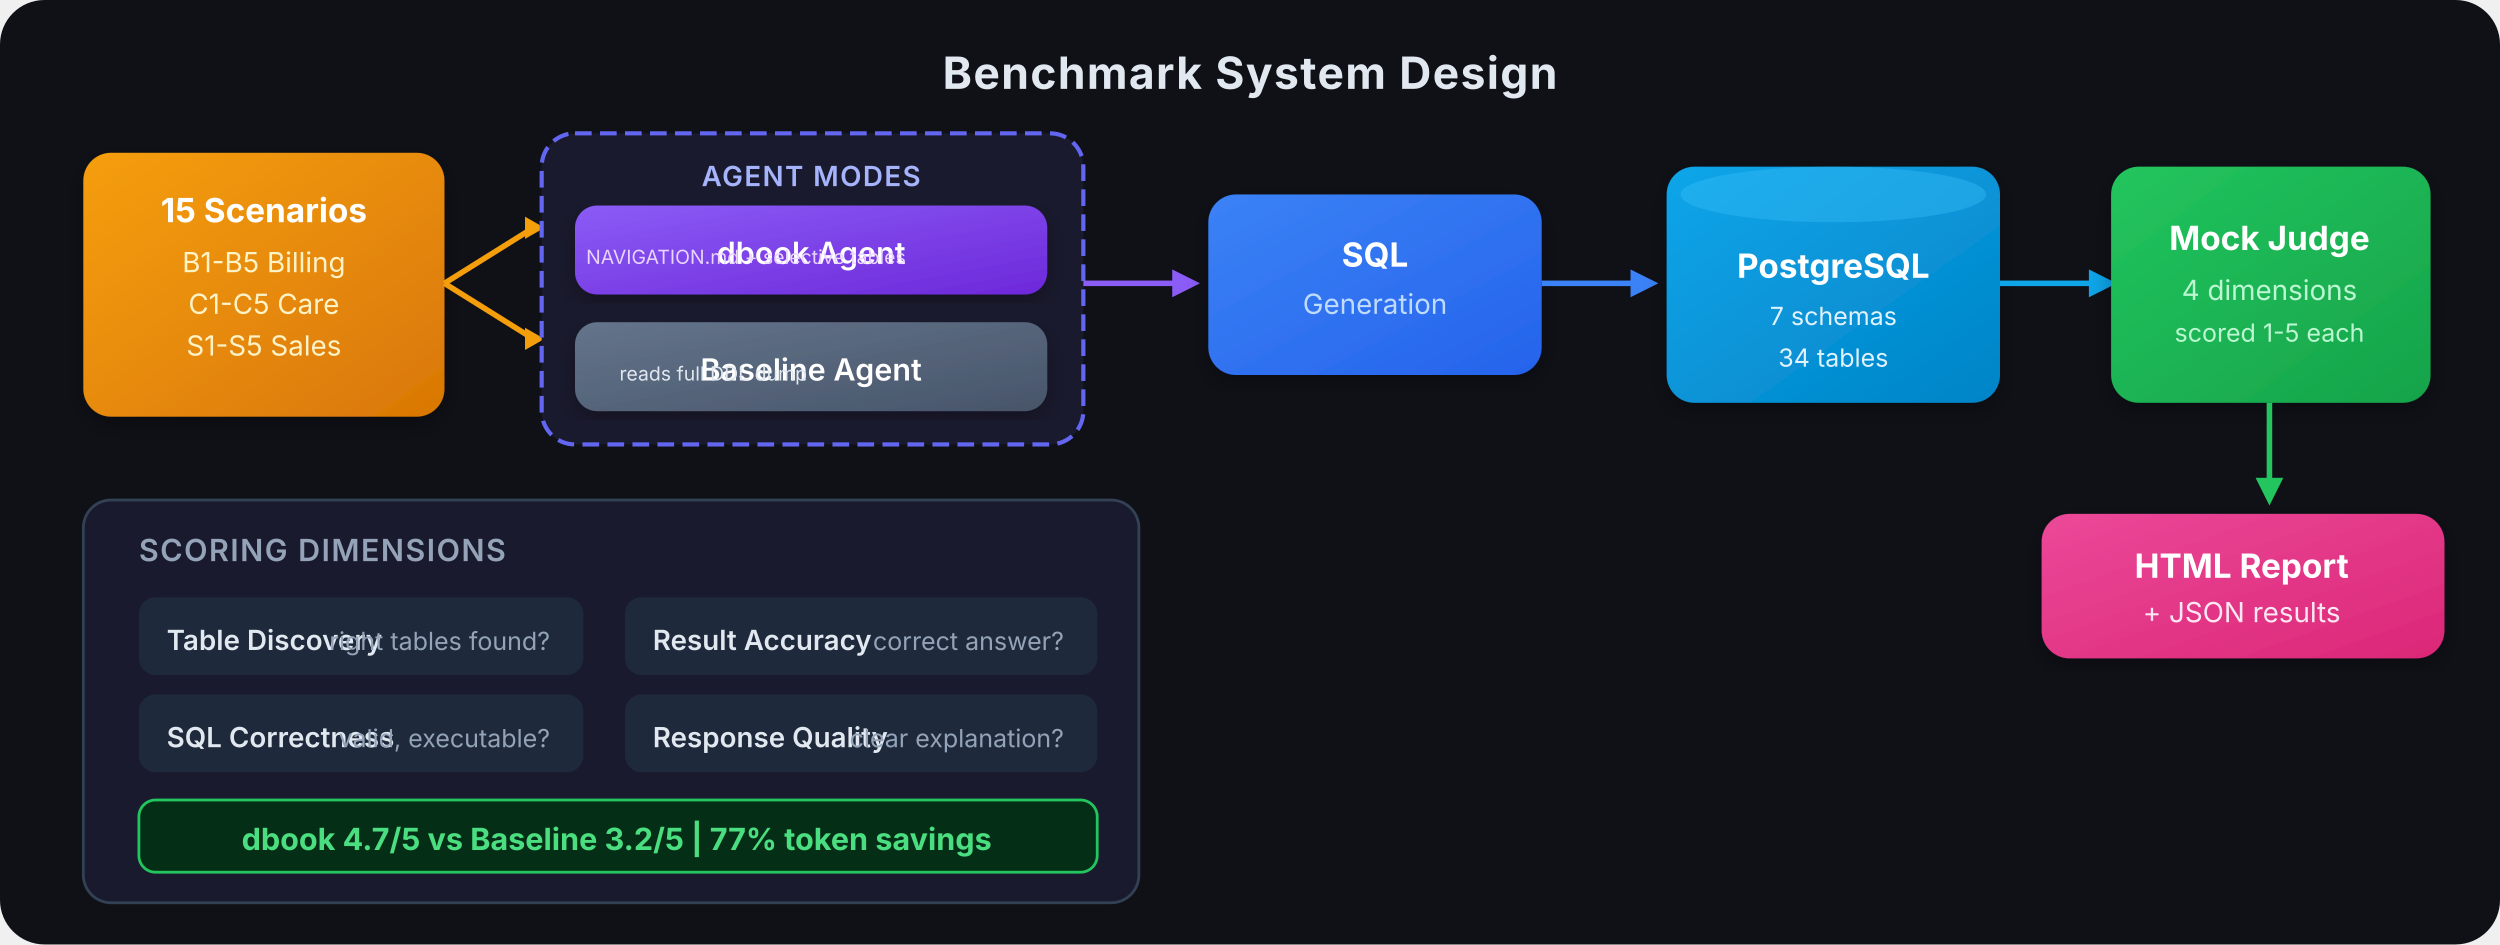
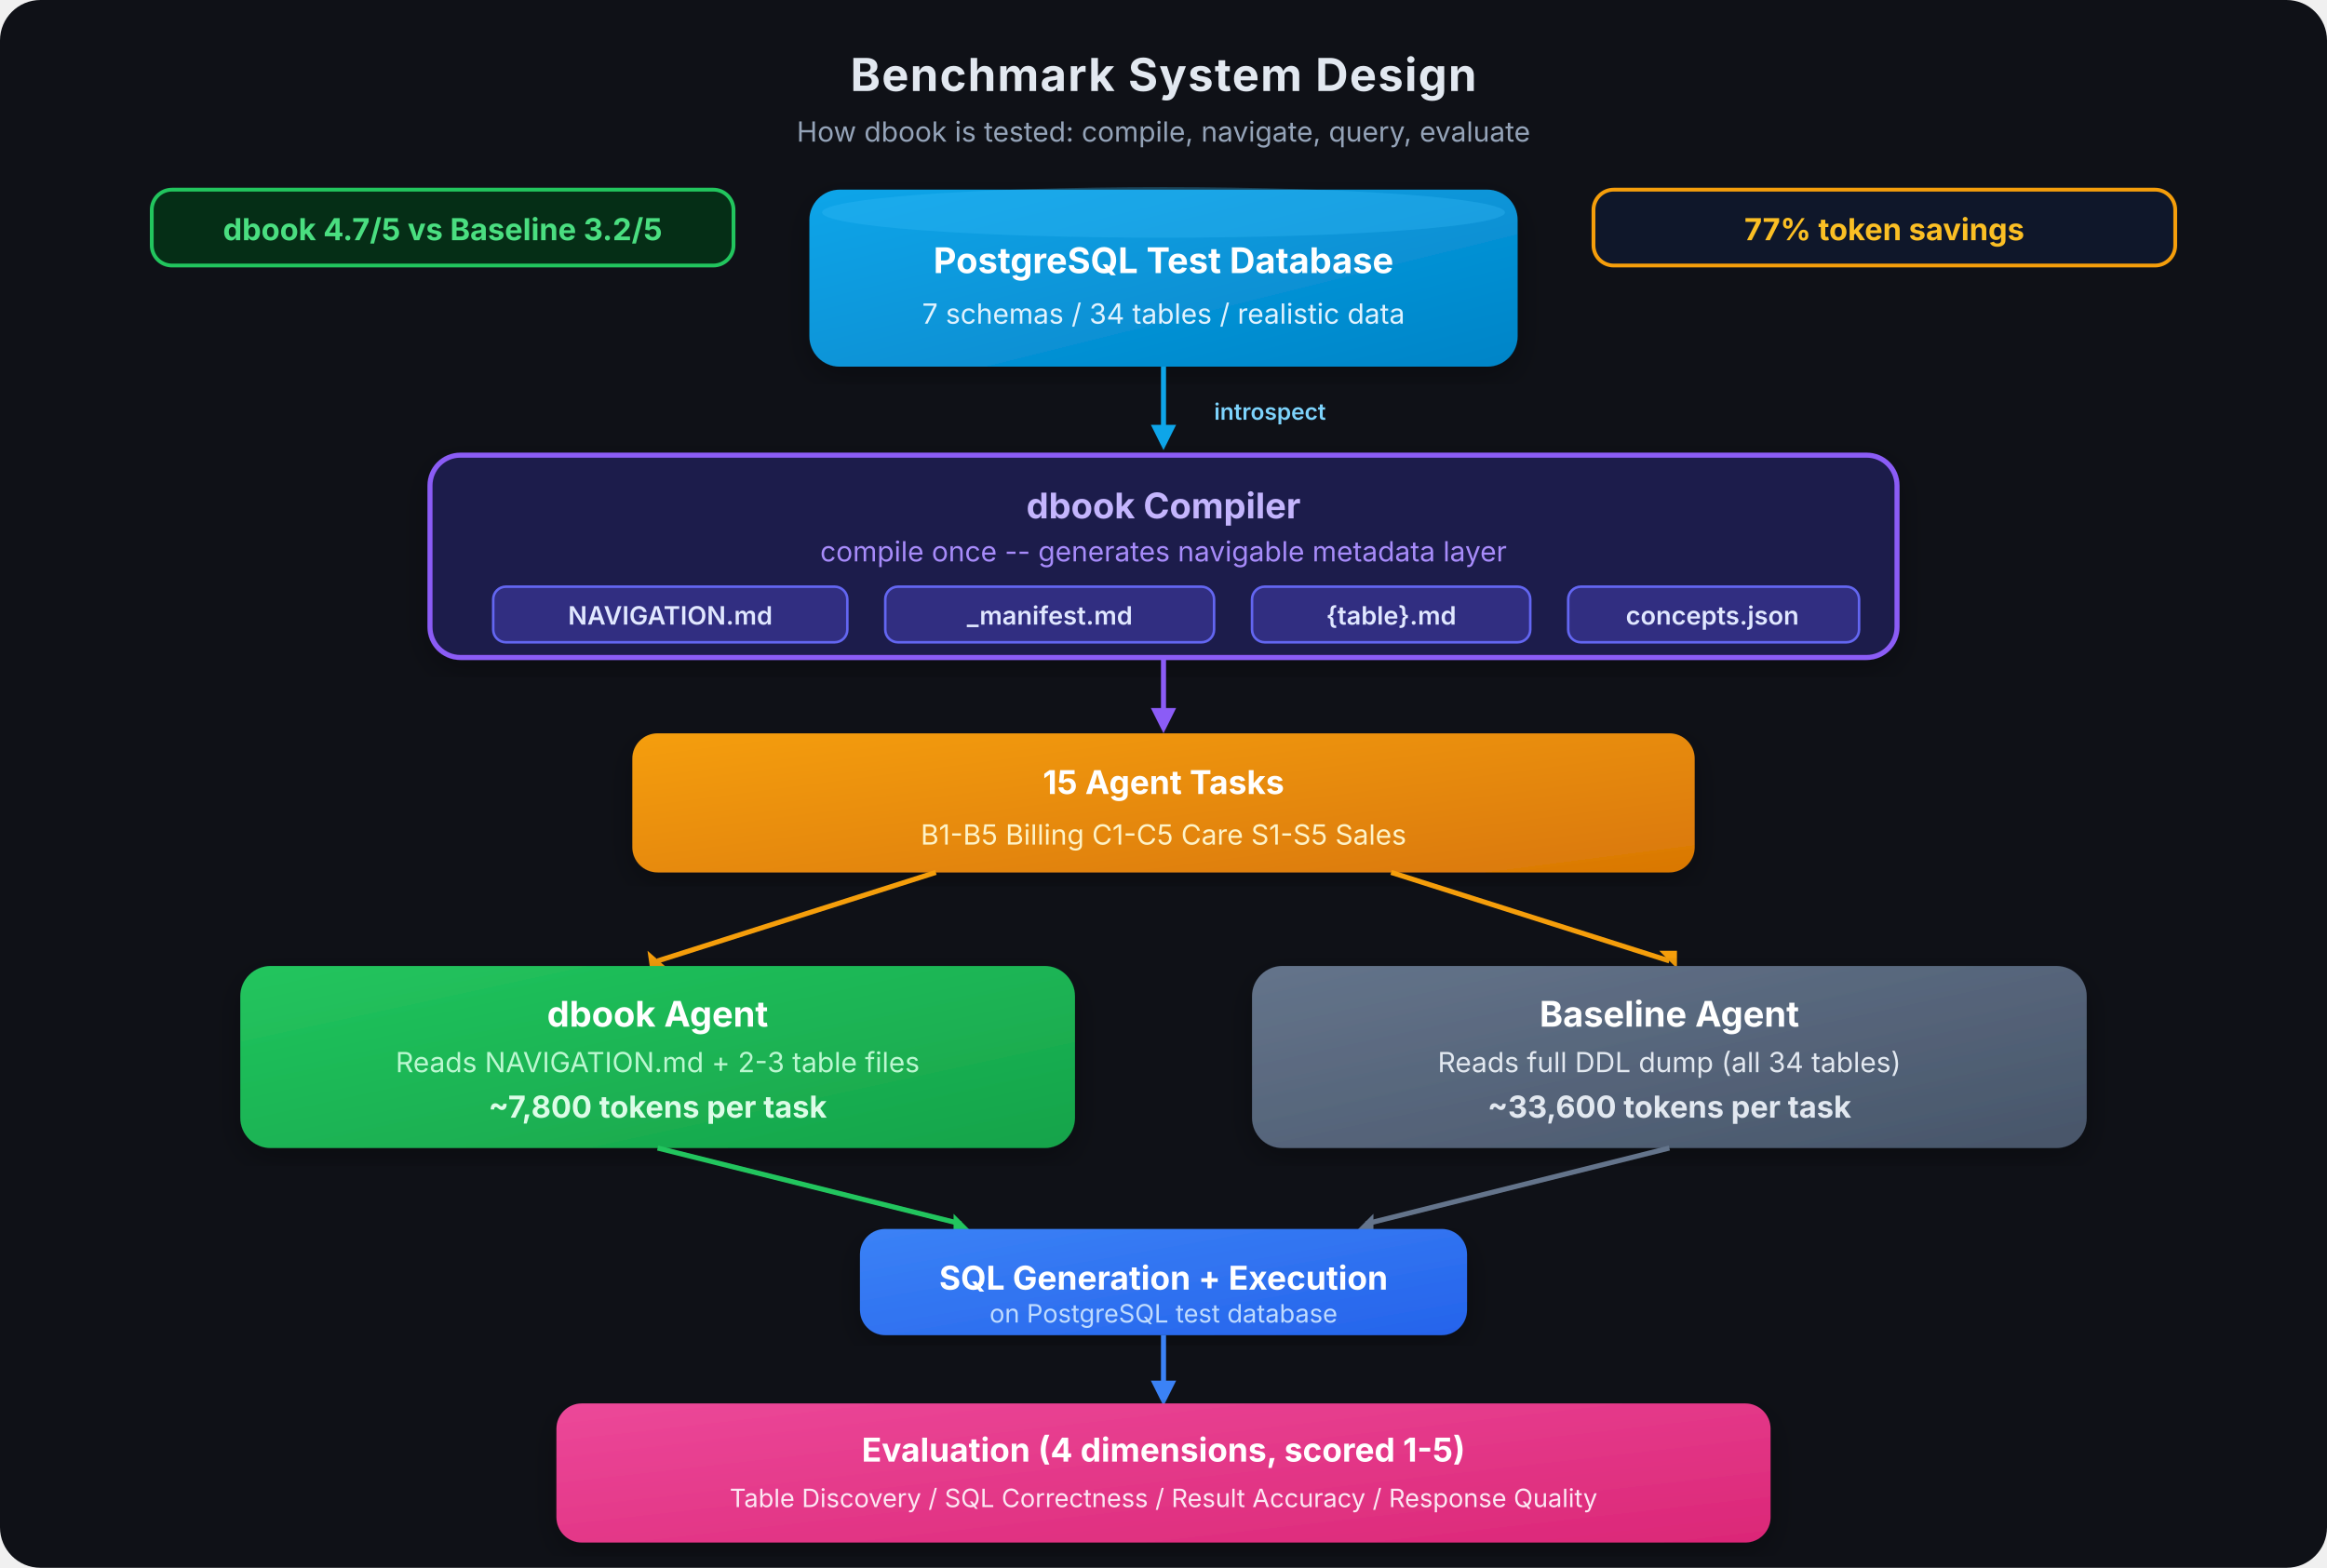
- <svg xmlns="http://www.w3.org/2000/svg" viewBox="0 0 900 340" font-family="Inter, -apple-system, system-ui, sans-serif">
+ <svg xmlns="http://www.w3.org/2000/svg" viewBox="0 0 920 620" font-family="Inter, -apple-system, system-ui, sans-serif">
  <defs>
-     <linearGradient id="scenarioGrad" x1="0%" y1="0%" x2="100%" y2="100%">
+     <linearGradient id="dbGrad" x1="0%" y1="0%" x2="100%" y2="100%">
+       <stop offset="0%" style="stop-color:#0ea5e9;stop-opacity:1" />
+       <stop offset="100%" style="stop-color:#0284c7;stop-opacity:1" />
+     </linearGradient>
+     <linearGradient id="dbookGrad" x1="0%" y1="0%" x2="100%" y2="100%">
+       <stop offset="0%" style="stop-color:#8b5cf6;stop-opacity:1" />
+       <stop offset="100%" style="stop-color:#6d28d9;stop-opacity:1" />
+     </linearGradient>
+     <linearGradient id="taskGrad" x1="0%" y1="0%" x2="100%" y2="100%">
      <stop offset="0%" style="stop-color:#f59e0b;stop-opacity:1" />
      <stop offset="100%" style="stop-color:#d97706;stop-opacity:1" />
    </linearGradient>
    <linearGradient id="dbookAgentGrad" x1="0%" y1="0%" x2="100%" y2="100%">
-       <stop offset="0%" style="stop-color:#8b5cf6;stop-opacity:1" />
-       <stop offset="100%" style="stop-color:#6d28d9;stop-opacity:1" />
+       <stop offset="0%" style="stop-color:#22c55e;stop-opacity:1" />
+       <stop offset="100%" style="stop-color:#16a34a;stop-opacity:1" />
    </linearGradient>
    <linearGradient id="baselineGrad" x1="0%" y1="0%" x2="100%" y2="100%">
      <stop offset="0%" style="stop-color:#64748b;stop-opacity:1" />
      <stop offset="100%" style="stop-color:#475569;stop-opacity:1" />
    </linearGradient>
    <linearGradient id="sqlGrad" x1="0%" y1="0%" x2="100%" y2="100%">
      <stop offset="0%" style="stop-color:#3b82f6;stop-opacity:1" />
      <stop offset="100%" style="stop-color:#2563eb;stop-opacity:1" />
    </linearGradient>
-     <linearGradient id="pgGrad" x1="0%" y1="0%" x2="100%" y2="100%">
-       <stop offset="0%" style="stop-color:#0ea5e9;stop-opacity:1" />
-       <stop offset="100%" style="stop-color:#0284c7;stop-opacity:1" />
+     <linearGradient id="evalGrad" x1="0%" y1="0%" x2="100%" y2="100%">
+       <stop offset="0%" style="stop-color:#ec4899;stop-opacity:1" />
+       <stop offset="100%" style="stop-color:#db2777;stop-opacity:1" />
    </linearGradient>
-     <linearGradient id="judgeGrad" x1="0%" y1="0%" x2="100%" y2="100%">
+     <linearGradient id="resultGrad" x1="0%" y1="0%" x2="100%" y2="100%">
      <stop offset="0%" style="stop-color:#22c55e;stop-opacity:1" />
      <stop offset="100%" style="stop-color:#16a34a;stop-opacity:1" />
    </linearGradient>
-     <linearGradient id="reportGrad" x1="0%" y1="0%" x2="100%" y2="100%">
-       <stop offset="0%" style="stop-color:#ec4899;stop-opacity:1" />
-       <stop offset="100%" style="stop-color:#db2777;stop-opacity:1" />
-     </linearGradient>
    <filter id="shadow">
-       <feDropShadow dx="0" dy="3" stdDeviation="4" flood-color="#000" flood-opacity="0.3" />
+       <feDropShadow dx="0" dy="4" stdDeviation="6" flood-color="#000" flood-opacity="0.3" />
    </filter>
  </defs>
-   <rect width="900" height="340" rx="16" fill="#0f1117" />
-   <text x="450" y="32" text-anchor="middle" fill="#e2e8f0" font-size="16" font-weight="700" letter-spacing="0.5">Benchmark System Design</text>
-   <rect x="30" y="55" width="130" height="95" rx="10" fill="url(#scenarioGrad)" filter="url(#shadow)" />
-   <text x="95" y="80" text-anchor="middle" fill="#fff" font-size="12" font-weight="700">15 Scenarios</text>
-   <text x="95" y="98" text-anchor="middle" fill="#fef3c7" font-size="10">B1-B5 Billing</text>
-   <text x="95" y="113" text-anchor="middle" fill="#fef3c7" font-size="10">C1-C5 Care</text>
-   <text x="95" y="128" text-anchor="middle" fill="#fef3c7" font-size="10">S1-S5 Sales</text>
-   <line x1="160" y1="102" x2="192" y2="82" stroke="#f59e0b" stroke-width="2" />
-   <polygon points="189,78 196,82 189,86" fill="#f59e0b" />
-   <line x1="160" y1="102" x2="192" y2="122" stroke="#f59e0b" stroke-width="2" />
-   <polygon points="189,118 196,122 189,126" fill="#f59e0b" />
-   <rect x="195" y="48" width="195" height="112" rx="12" fill="#1a1a2e" stroke="#6366f1" stroke-width="1.5" stroke-dasharray="6,3" />
-   <text x="292" y="67" text-anchor="middle" fill="#a5b4fc" font-size="10" font-weight="600" letter-spacing="0.5">AGENT MODES</text>
-   <rect x="207" y="74" width="170" height="32" rx="8" fill="url(#dbookAgentGrad)" filter="url(#shadow)" />
-   <text x="292" y="95" text-anchor="middle" fill="#fff" font-size="11" font-weight="600">dbook Agent</text>
-   <text x="207" y="95" fill="#e9d5ff" font-size="7" dx="4">NAVIGATION.md + selective tables</text>
-   <rect x="207" y="116" width="170" height="32" rx="8" fill="url(#baselineGrad)" filter="url(#shadow)" />
-   <text x="292" y="137" text-anchor="middle" fill="#fff" font-size="11" font-weight="600">Baseline Agent</text>
-   <text x="207" y="137" fill="#e2e8f0" font-size="7" dx="16">reads full DDL dump</text>
-   <line x1="390" y1="102" x2="425" y2="102" stroke="#8b5cf6" stroke-width="2" />
-   <polygon points="422,97 432,102 422,107" fill="#8b5cf6" />
-   <rect x="435" y="70" width="120" height="65" rx="10" fill="url(#sqlGrad)" filter="url(#shadow)" />
-   <text x="495" y="96" text-anchor="middle" fill="#fff" font-size="12" font-weight="700">SQL</text>
-   <text x="495" y="113" text-anchor="middle" fill="#bfdbfe" font-size="10">Generation</text>
-   <line x1="555" y1="102" x2="590" y2="102" stroke="#3b82f6" stroke-width="2" />
-   <polygon points="587,97 597,102 587,107" fill="#3b82f6" />
-   <rect x="600" y="60" width="120" height="85" rx="10" fill="url(#pgGrad)" filter="url(#shadow)" />
-   <ellipse cx="660" cy="70" rx="55" ry="10" fill="#38bdf8" opacity="0.4" />
-   <text x="660" y="100" text-anchor="middle" fill="#fff" font-size="12" font-weight="700">PostgreSQL</text>
-   <text x="660" y="117" text-anchor="middle" fill="#e0f2fe" font-size="9">7 schemas</text>
-   <text x="660" y="132" text-anchor="middle" fill="#e0f2fe" font-size="9">34 tables</text>
-   <line x1="720" y1="102" x2="755" y2="102" stroke="#0ea5e9" stroke-width="2" />
-   <polygon points="752,97 762,102 752,107" fill="#0ea5e9" />
-   <rect x="760" y="60" width="115" height="85" rx="10" fill="url(#judgeGrad)" filter="url(#shadow)" />
-   <text x="817" y="90" text-anchor="middle" fill="#fff" font-size="12" font-weight="700">Mock Judge</text>
-   <text x="817" y="108" text-anchor="middle" fill="#bbf7d0" font-size="10">4 dimensions</text>
-   <text x="817" y="123" text-anchor="middle" fill="#bbf7d0" font-size="9">scored 1-5 each</text>
-   <line x1="817" y1="145" x2="817" y2="175" stroke="#22c55e" stroke-width="2" />
-   <polygon points="812,172 817,182 822,172" fill="#22c55e" />
-   <rect x="735" y="185" width="145" height="52" rx="10" fill="url(#reportGrad)" filter="url(#shadow)" />
-   <text x="807" y="208" text-anchor="middle" fill="#fff" font-size="12" font-weight="700">HTML Report</text>
-   <text x="807" y="224" text-anchor="middle" fill="#fce7f3" font-size="10">+ JSON results</text>
-   <rect x="30" y="180" width="380" height="145" rx="10" fill="#1a1a2e" stroke="#334155" stroke-width="1" />
-   <text x="50" y="202" fill="#94a3b8" font-size="11" font-weight="600" letter-spacing="0.5">SCORING DIMENSIONS</text>
-   <rect x="50" y="215" width="160" height="28" rx="6" fill="#1e293b" />
-   <text x="60" y="234" fill="#e2e8f0" font-size="10" font-weight="600">Table Discovery</text>
-   <text x="198" y="234" text-anchor="end" fill="#94a3b8" font-size="9">right tables found?</text>
-   <rect x="50" y="250" width="160" height="28" rx="6" fill="#1e293b" />
-   <text x="60" y="269" fill="#e2e8f0" font-size="10" font-weight="600">SQL Correctness</text>
-   <text x="198" y="269" text-anchor="end" fill="#94a3b8" font-size="9">valid, executable?</text>
-   <rect x="225" y="215" width="170" height="28" rx="6" fill="#1e293b" />
-   <text x="235" y="234" fill="#e2e8f0" font-size="10" font-weight="600">Result Accuracy</text>
-   <text x="383" y="234" text-anchor="end" fill="#94a3b8" font-size="9">correct answer?</text>
-   <rect x="225" y="250" width="170" height="28" rx="6" fill="#1e293b" />
-   <text x="235" y="269" fill="#e2e8f0" font-size="10" font-weight="600">Response Quality</text>
-   <text x="383" y="269" text-anchor="end" fill="#94a3b8" font-size="9">clear explanation?</text>
-   <rect x="50" y="288" width="345" height="26" rx="6" fill="#052e16" stroke="#22c55e" stroke-width="1" />
-   <text x="222" y="306" text-anchor="middle" fill="#4ade80" font-size="11" font-weight="700">dbook 4.7/5  vs  Baseline 3.2/5  |  77% token savings</text>
+   <rect width="920" height="620" rx="16" fill="#0f1117" />
+   <text x="460" y="36" text-anchor="middle" fill="#e2e8f0" font-size="18" font-weight="700" letter-spacing="0.5">Benchmark System Design</text>
+   <text x="460" y="56" text-anchor="middle" fill="#94a3b8" font-size="11">How dbook is tested: compile, navigate, query, evaluate</text>
+   <rect x="320" y="75" width="280" height="70" rx="12" fill="url(#dbGrad)" filter="url(#shadow)" />
+   <ellipse cx="460" cy="84" rx="135" ry="10" fill="#38bdf8" opacity="0.3" />
+   <text x="460" y="108" text-anchor="middle" fill="#fff" font-size="14" font-weight="700">PostgreSQL Test Database</text>
+   <text x="460" y="128" text-anchor="middle" fill="#e0f2fe" font-size="11">7 schemas  /  34 tables  /  realistic data</text>
+   <line x1="460" y1="145" x2="460" y2="170" stroke="#0ea5e9" stroke-width="2" />
+   <polygon points="455,168 465,168 460,178" fill="#0ea5e9" />
+   <text x="480" y="166" fill="#7dd3fc" font-size="9" font-weight="600">introspect</text>
+   <rect x="170" y="180" width="580" height="80" rx="12" fill="#1e1b4b" stroke="#8b5cf6" stroke-width="2" filter="url(#shadow)" />
+   <text x="460" y="205" text-anchor="middle" fill="#c4b5fd" font-size="14" font-weight="700">dbook Compiler</text>
+   <text x="460" y="222" text-anchor="middle" fill="#a78bfa" font-size="11">compile once -- generates navigable metadata layer</text>
+   <rect x="195" y="232" width="140" height="22" rx="5" fill="#312e81" stroke="#6366f1" stroke-width="1" />
+   <text x="265" y="247" text-anchor="middle" fill="#e0e7ff" font-size="10" font-weight="600">NAVIGATION.md</text>
+   <rect x="350" y="232" width="130" height="22" rx="5" fill="#312e81" stroke="#6366f1" stroke-width="1" />
+   <text x="415" y="247" text-anchor="middle" fill="#e0e7ff" font-size="10" font-weight="600">_manifest.md</text>
+   <rect x="495" y="232" width="110" height="22" rx="5" fill="#312e81" stroke="#6366f1" stroke-width="1" />
+   <text x="550" y="247" text-anchor="middle" fill="#e0e7ff" font-size="10" font-weight="600">{table}.md</text>
+   <rect x="620" y="232" width="115" height="22" rx="5" fill="#312e81" stroke="#6366f1" stroke-width="1" />
+   <text x="677" y="247" text-anchor="middle" fill="#e0e7ff" font-size="10" font-weight="600">concepts.json</text>
+   <line x1="460" y1="260" x2="460" y2="282" stroke="#8b5cf6" stroke-width="2" />
+   <polygon points="455,280 465,280 460,290" fill="#8b5cf6" />
+   <rect x="250" y="290" width="420" height="55" rx="10" fill="url(#taskGrad)" filter="url(#shadow)" />
+   <text x="460" y="314" text-anchor="middle" fill="#fff" font-size="13" font-weight="700">15 Agent Tasks</text>
+   <text x="460" y="334" text-anchor="middle" fill="#fef3c7" font-size="11">B1-B5 Billing    C1-C5 Care    S1-S5 Sales</text>
+   <line x1="370" y1="345" x2="260" y2="380" stroke="#f59e0b" stroke-width="2" />
+   <polygon points="256,376 264,383 257,383" fill="#f59e0b" />
+   <line x1="550" y1="345" x2="660" y2="380" stroke="#f59e0b" stroke-width="2" />
+   <polygon points="656,376 663,383 663,376" fill="#f59e0b" />
+   <rect x="95" y="382" width="330" height="72" rx="12" fill="url(#dbookAgentGrad)" filter="url(#shadow)" />
+   <text x="260" y="406" text-anchor="middle" fill="#fff" font-size="14" font-weight="700">dbook Agent</text>
+   <text x="260" y="424" text-anchor="middle" fill="#bbf7d0" font-size="11">Reads NAVIGATION.md + 2-3 table files</text>
+   <text x="260" y="442" text-anchor="middle" fill="#dcfce7" font-size="12" font-weight="700">~7,800 tokens per task</text>
+   <rect x="495" y="382" width="330" height="72" rx="12" fill="url(#baselineGrad)" filter="url(#shadow)" />
+   <text x="660" y="406" text-anchor="middle" fill="#fff" font-size="14" font-weight="700">Baseline Agent</text>
+   <text x="660" y="424" text-anchor="middle" fill="#e2e8f0" font-size="11">Reads full DDL dump (all 34 tables)</text>
+   <text x="660" y="442" text-anchor="middle" fill="#e2e8f0" font-size="12" font-weight="700">~33,600 tokens per task</text>
+   <line x1="260" y1="454" x2="380" y2="484" stroke="#22c55e" stroke-width="2" />
+   <polygon points="377,480 384,487 377,487" fill="#22c55e" />
+   <line x1="660" y1="454" x2="540" y2="484" stroke="#64748b" stroke-width="2" />
+   <polygon points="543,480 536,487 543,487" fill="#64748b" />
+   <rect x="340" y="486" width="240" height="42" rx="10" fill="url(#sqlGrad)" filter="url(#shadow)" />
+   <text x="460" y="510" text-anchor="middle" fill="#fff" font-size="13" font-weight="700">SQL Generation + Execution</text>
+   <text x="460" y="523" text-anchor="middle" fill="#bfdbfe" font-size="10">on PostgreSQL test database</text>
+   <line x1="460" y1="528" x2="460" y2="548" stroke="#3b82f6" stroke-width="2" />
+   <polygon points="455,546 465,546 460,556" fill="#3b82f6" />
+   <rect x="220" y="555" width="480" height="55" rx="10" fill="url(#evalGrad)" filter="url(#shadow)" />
+   <text x="460" y="578" text-anchor="middle" fill="#fff" font-size="13" font-weight="700">Evaluation  (4 dimensions, scored 1-5)</text>
+   <text x="460" y="596" text-anchor="middle" fill="#fce7f3" font-size="10">Table Discovery  /  SQL Correctness  /  Result Accuracy  /  Response Quality</text>
+   <rect x="60" y="75" width="230" height="30" rx="8" fill="#052e16" stroke="#22c55e" stroke-width="1.5" />
+   <text x="175" y="95" text-anchor="middle" fill="#4ade80" font-size="12" font-weight="700">dbook 4.7/5 vs Baseline 3.2/5</text>
+   <rect x="630" y="75" width="230" height="30" rx="8" fill="#0f172a" stroke="#f59e0b" stroke-width="1.5" />
+   <text x="745" y="95" text-anchor="middle" fill="#fbbf24" font-size="12" font-weight="700">77% token savings</text>
</svg>
